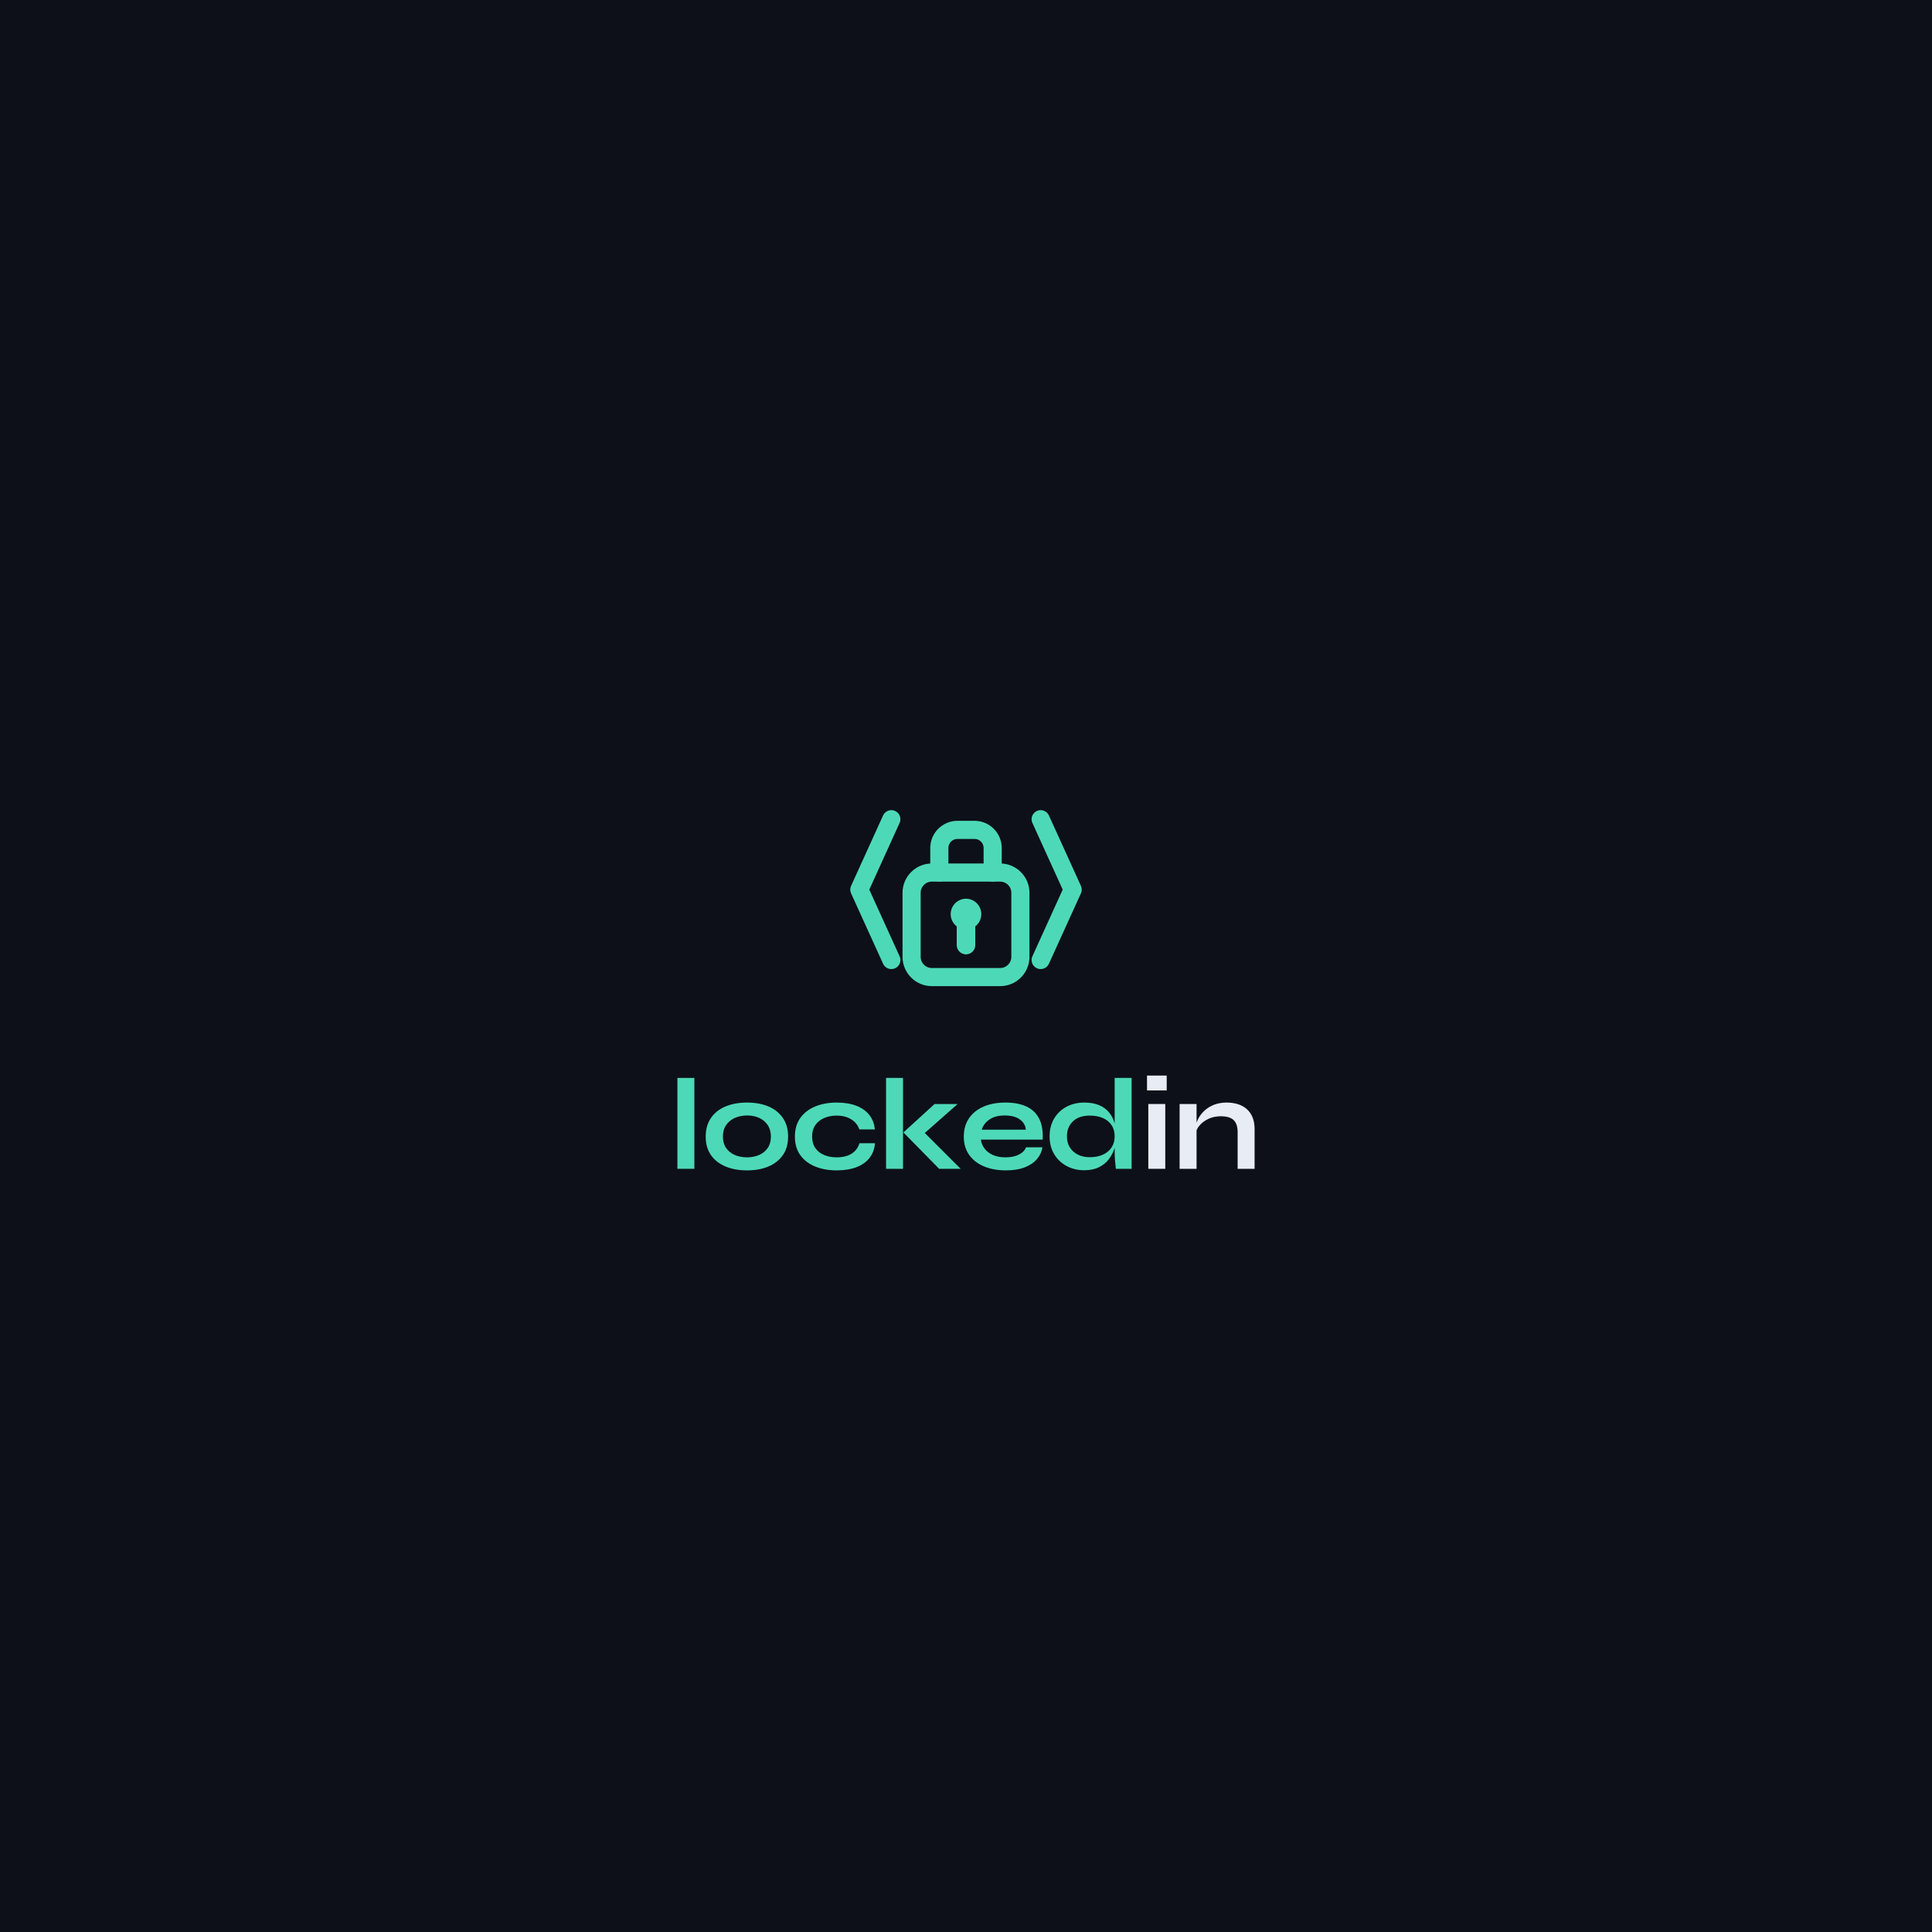
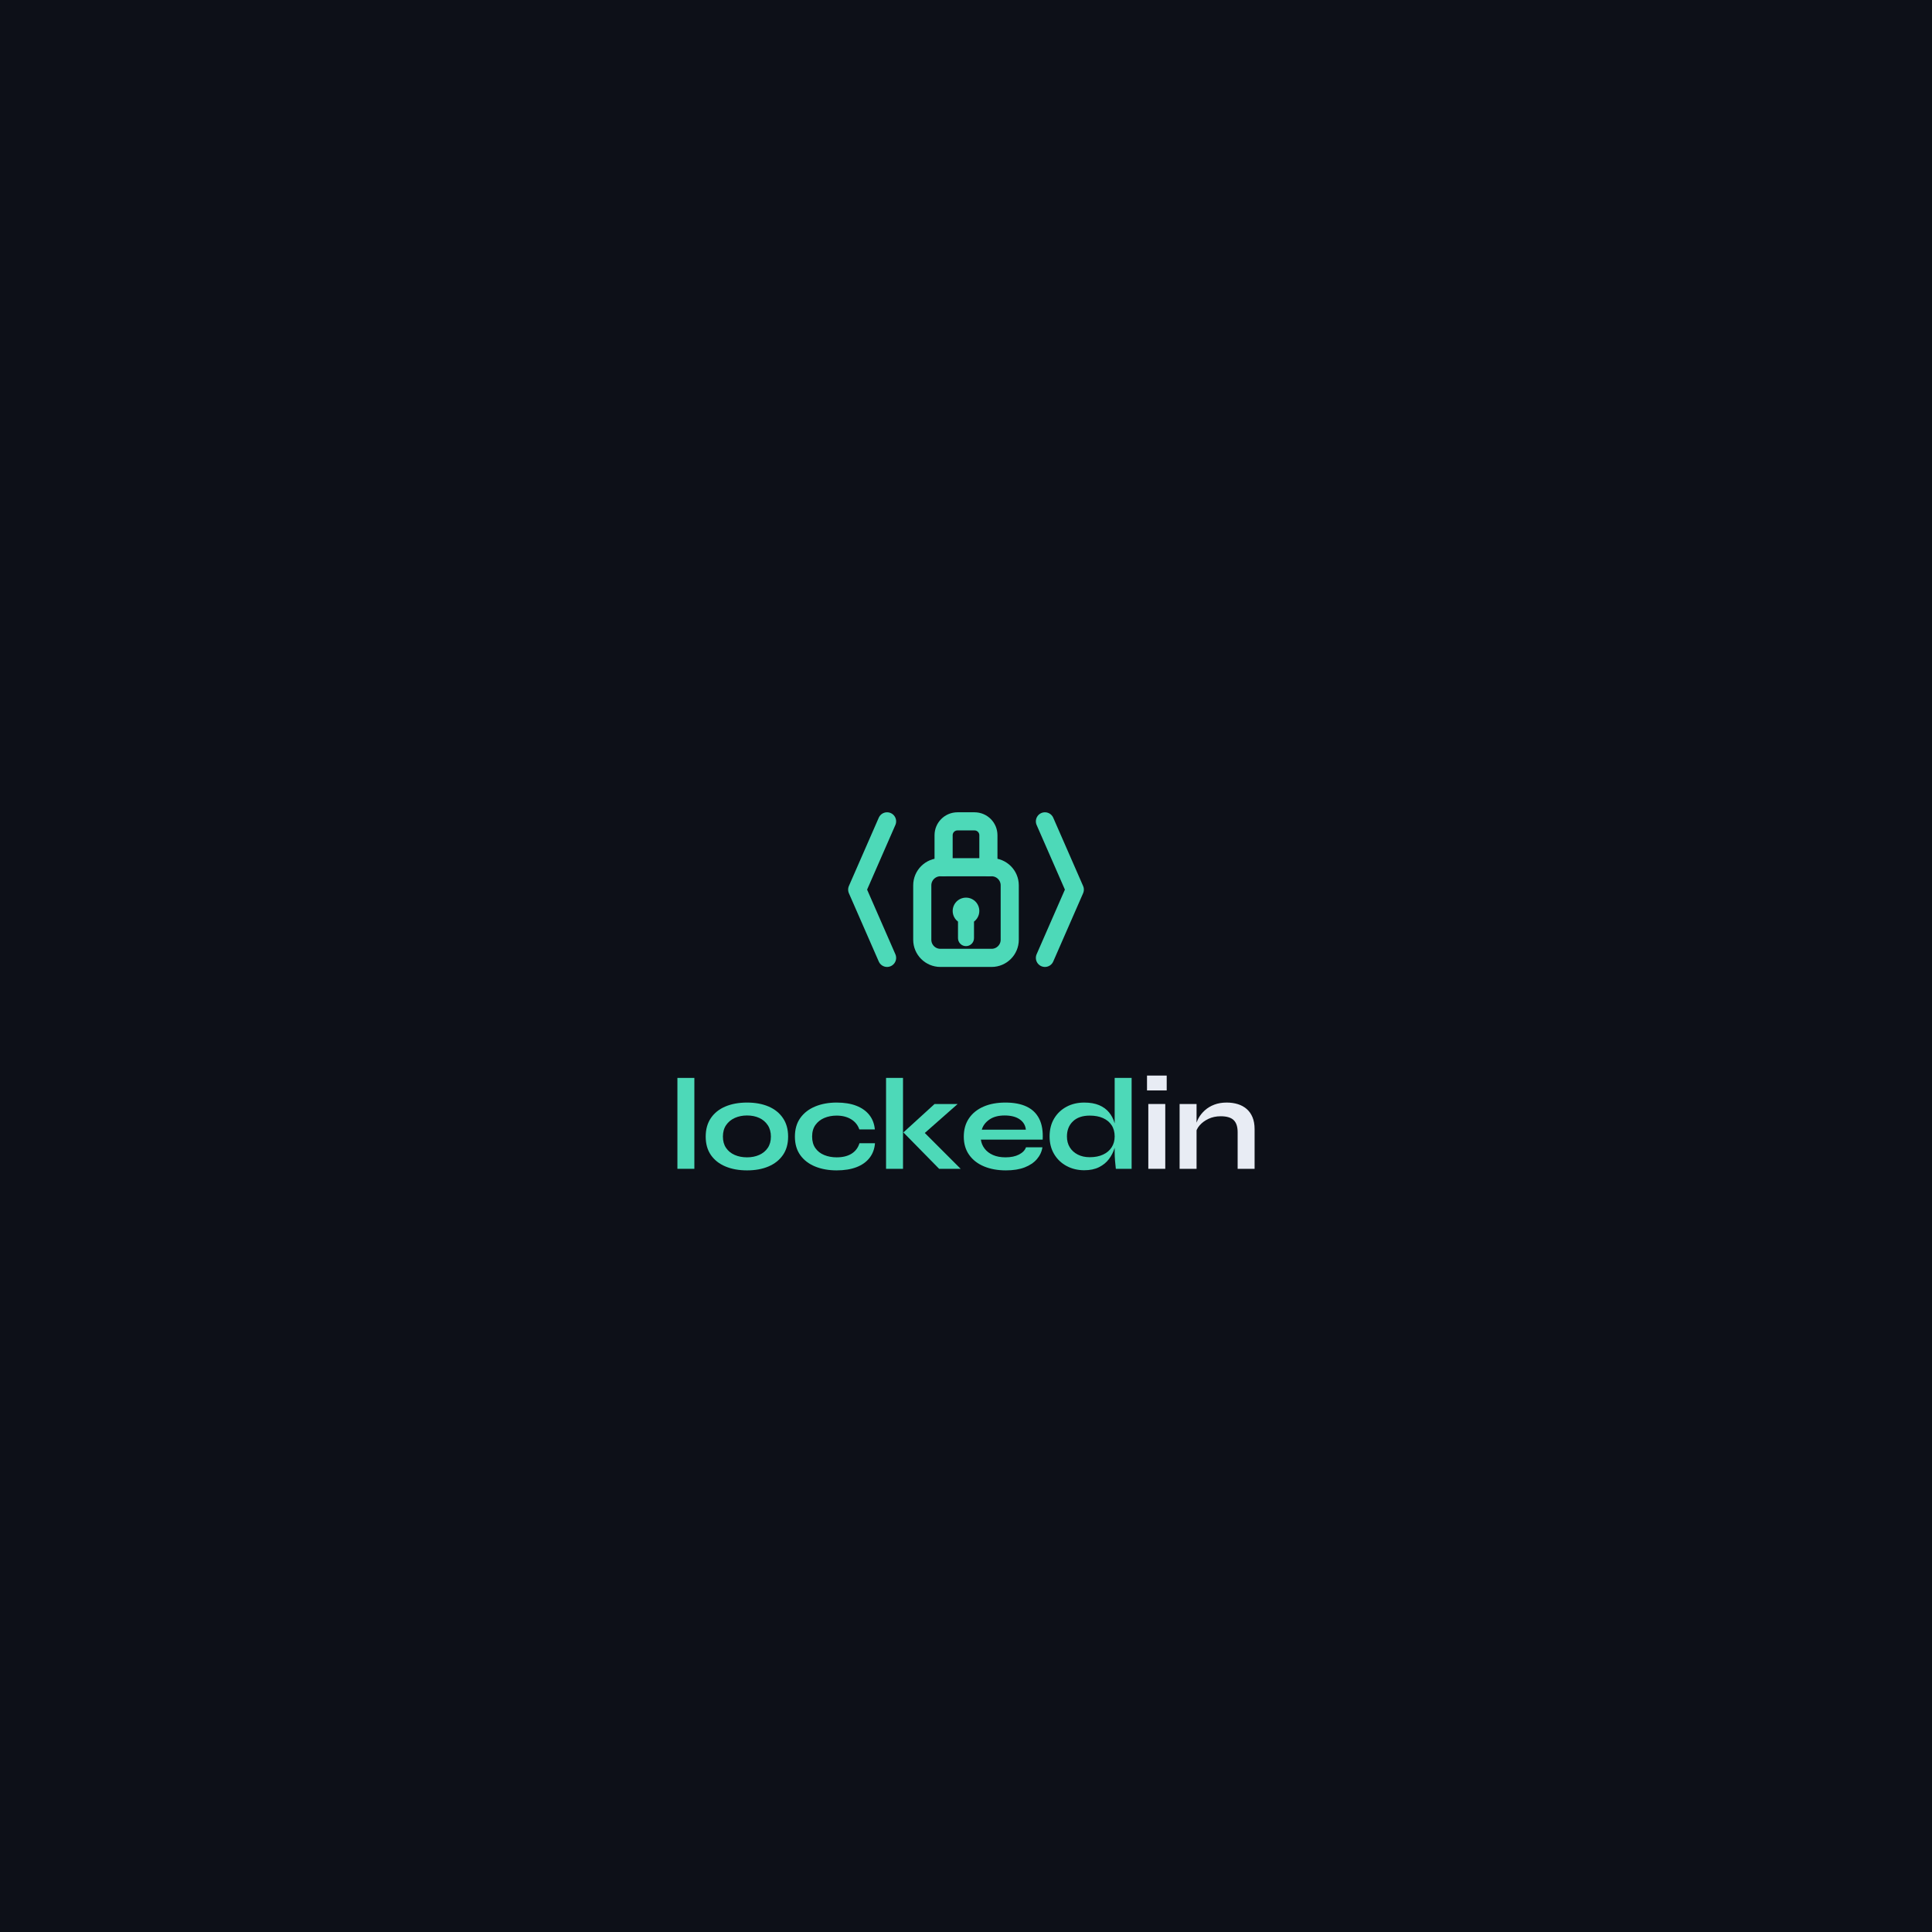
<svg xmlns="http://www.w3.org/2000/svg" viewBox="0 0 800 800" width="800" height="800" role="img" aria-label="LockedIn">
  <rect width="800" height="800" fill="#0d1018" />
  <g transform="translate(347.00 315.37) scale(4.41667)" color="#4dd9b8" fill="none" stroke="#4dd9b8" stroke-width="1.7" stroke-linecap="round" stroke-linejoin="round">
-     <path d="M5 5.4 2 12l3 6.6" />
-     <path d="M19 5.4 22 12l-3 6.6" />
-     <path d="M9.5 10.4V8.1a1.7 1.7 0 0 1 1.7-1.7h1.6a1.7 1.7 0 0 1 1.7 1.7v2.3" />
-     <path d="M8.8 10.4h6.4a1.9 1.9 0 0 1 1.9 1.9v6a1.9 1.9 0 0 1-1.9 1.9H8.8a1.9 1.9 0 0 1-1.9-1.9v-6a1.9 1.9 0 0 1 1.9-1.9Z" />
-     <path d="M12 12.85a1.45 1.45 0 0 1 .87 2.6v1.75a.87.87 0 0 1-1.74 0v-1.75a1.45 1.45 0 0 1 .87-2.6Z" fill="currentColor" stroke="none" />
+     <path d="M4.6 5.6 1.8 12l2.8 6.4" />
+     <path d="M19.4 5.6 22.2 12l-2.8 6.4" />
+     <path d="M9.9 9.9V6.9a1.3 1.3 0 0 1 1.3-1.3h1.6a1.3 1.3 0 0 1 1.3 1.3v3" />
+     <path d="M9.6 9.9h4.8a1.7 1.7 0 0 1 1.7 1.7v5.1a1.7 1.7 0 0 1-1.7 1.7H9.6a1.7 1.7 0 0 1-1.7-1.7v-5.1a1.7 1.7 0 0 1 1.7-1.7Z" />
+     <path d="M12 12.75a1.25 1.25 0 0 1 .75 2.25v1.55a.75.75 0 0 1-1.5 0v-1.55a1.25 1.25 0 0 1 .75-2.25Z" fill="currentColor" stroke="none" />
  </g>
  <path d="M70 697H200V0H70Z" fill="#4dd9b8" transform="translate(276.72 483.98) scale(0.054 -0.054)" />
  <path d="M353 -12Q259 -12 187.5 18.0Q116 48 76.0 105.5Q36 163 36 247Q36 331 76.0 389.5Q116 448 187.5 478.0Q259 508 353 508Q447 508 517.5 478.0Q588 448 628.0 389.5Q668 331 668 247Q668 163 628.0 105.5Q588 48 517.5 18.0Q447 -12 353 -12ZM353 88Q405 88 446.5 106.5Q488 125 512.0 160.5Q536 196 536 247Q536 298 512.0 334.5Q488 371 447.0 390.0Q406 409 353 409Q301 409 259.0 390.0Q217 371 192.5 335.0Q168 299 168 247Q168 196 192.0 160.5Q216 125 258.0 106.5Q300 88 353 88Z" fill="#4dd9b8" transform="translate(290.27 483.98) scale(0.054 -0.054)" />
  <path d="M650 196Q645 131 608.5 84.0Q572 37 508.0 12.5Q444 -12 356 -12Q264 -12 191.5 17.5Q119 47 77.5 104.5Q36 162 36 247Q36 332 77.5 390.0Q119 448 191.5 478.0Q264 508 356 508Q444 508 507.0 483.5Q570 459 606.5 413.0Q643 367 649 302H530Q513 352 467.0 380.0Q421 408 356 408Q304 408 261.5 390.0Q219 372 193.5 336.5Q168 301 168 247Q168 194 193.0 158.5Q218 123 261.0 105.5Q304 88 356 88Q426 88 470.5 116.0Q515 144 531 196Z" fill="#4dd9b8" transform="translate(327.21 483.98) scale(0.054 -0.054)" />
  <path d="M69 697H199V0H69ZM618 497 322 236 325 316 641 0H476L202 279L441 497Z" fill="#4dd9b8" transform="translate(363.17 483.98) scale(0.054 -0.054)" />
  <path d="M513 165H639Q631 114 596.5 74.0Q562 34 503.0 11.0Q444 -12 359 -12Q264 -12 191.0 18.5Q118 49 77.0 107.0Q36 165 36 247Q36 329 76.0 387.5Q116 446 187.5 477.0Q259 508 355 508Q453 508 518.0 477.0Q583 446 614.5 383.5Q646 321 641 224H167Q172 186 195.5 155.0Q219 124 259.5 106.0Q300 88 356 88Q418 88 459.5 109.5Q501 131 513 165ZM349 409Q277 409 232.0 377.5Q187 346 174 300H512Q507 350 464.5 379.5Q422 409 349 409Z" fill="#4dd9b8" transform="translate(397.14 483.98) scale(0.054 -0.054)" />
  <path d="M302 -11Q227 -11 166.5 21.5Q106 54 71.0 112.5Q36 171 36 248Q36 327 70.5 385.0Q105 443 165.0 475.5Q225 508 302 508Q369 508 416.0 488.0Q463 468 492.0 432.5Q521 397 534.5 350.0Q548 303 548 248Q548 204 534.0 158.5Q520 113 491.0 74.5Q462 36 415.0 12.5Q368 -11 302 -11ZM344 89Q403 89 446.0 109.0Q489 129 512.0 165.0Q535 201 535 248Q535 299 511.5 334.5Q488 370 445.5 389.0Q403 408 344 408Q261 408 215.0 364.0Q169 320 169 248Q169 200 191.0 164.5Q213 129 252.5 109.0Q292 89 344 89ZM535 697H665V0H544Q541 23 538.0 59.5Q535 96 535 128Z" fill="#4dd9b8" transform="translate(432.67 483.98) scale(0.054 -0.054)" />
  <path d="M209 715V601H58V715ZM68 497H198V0H68Z" fill="#e8ecf4" transform="translate(471.82 483.98) scale(0.054 -0.054)" />
  <path d="M60 497H190V0H60ZM421 508Q467 508 506.0 496.0Q545 484 574.0 459.0Q603 434 619.0 395.5Q635 357 635 304V0H505V281Q505 344 474.5 373.5Q444 403 375 403Q323 403 281.0 383.0Q239 363 213.0 332.5Q187 302 183 269L182 320Q187 355 205.0 388.0Q223 421 253.5 448.5Q284 476 326.0 492.0Q368 508 421 508Z" fill="#e8ecf4" transform="translate(485.21 483.98) scale(0.054 -0.054)" />
</svg>
